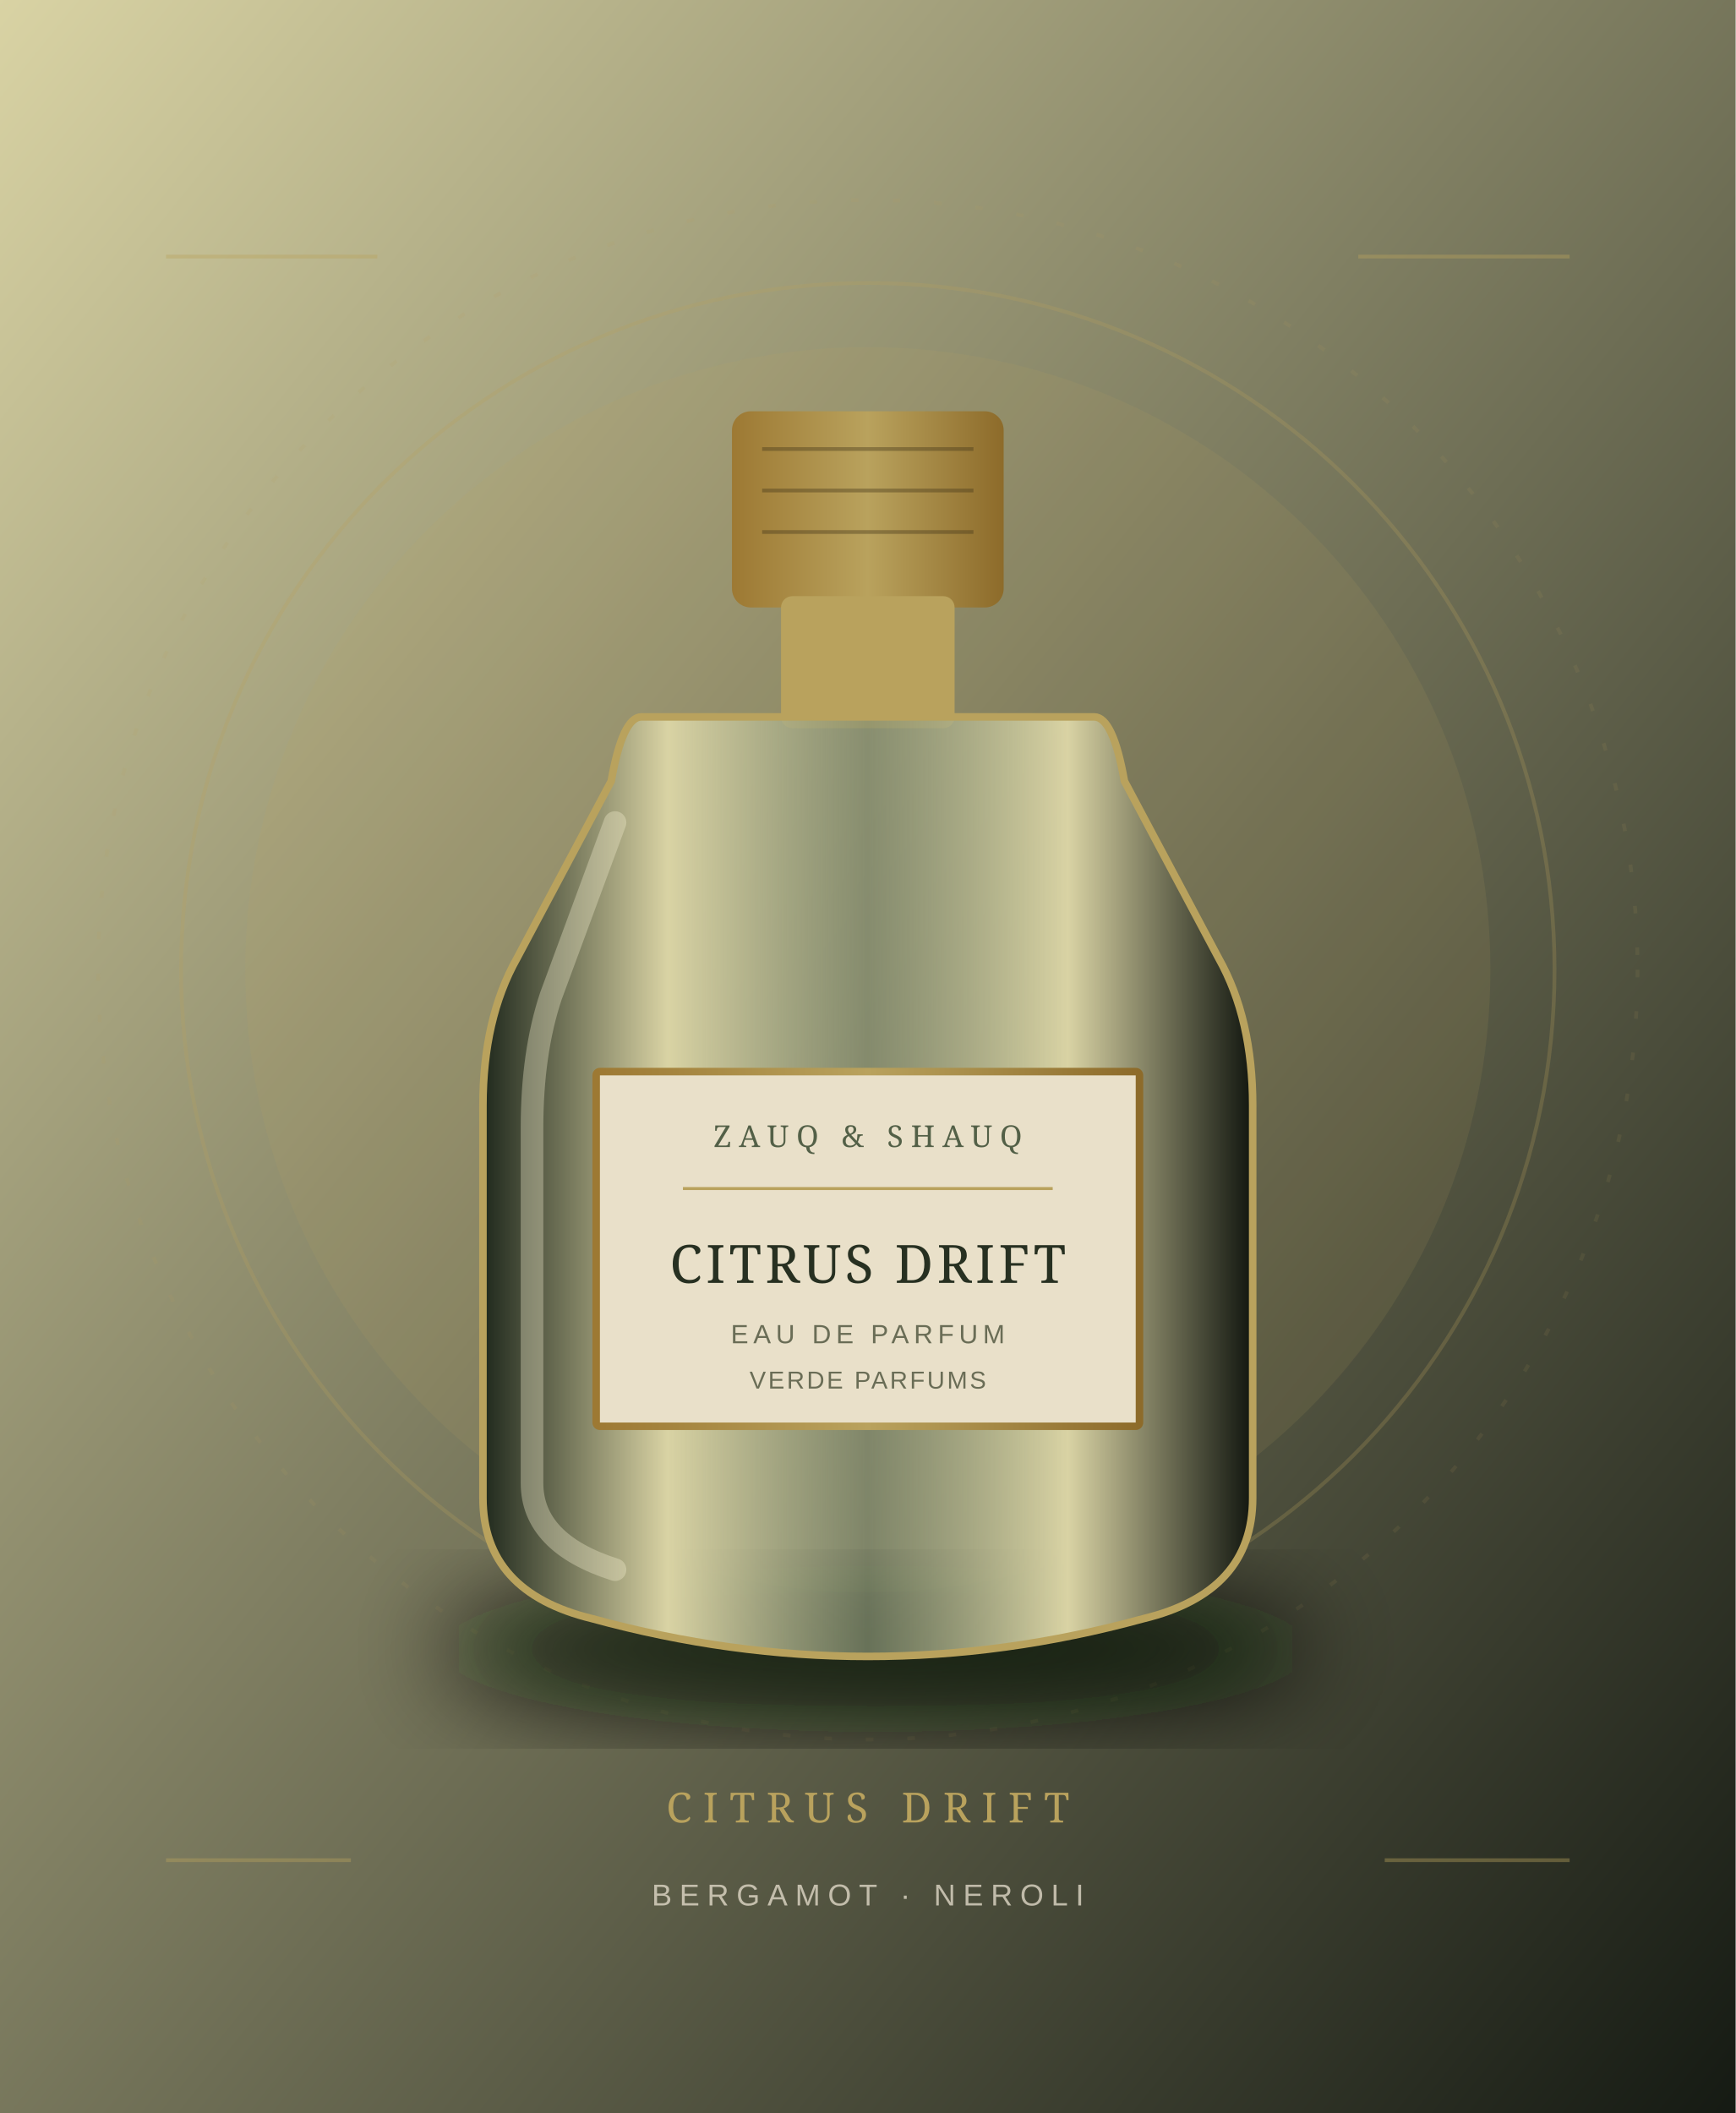
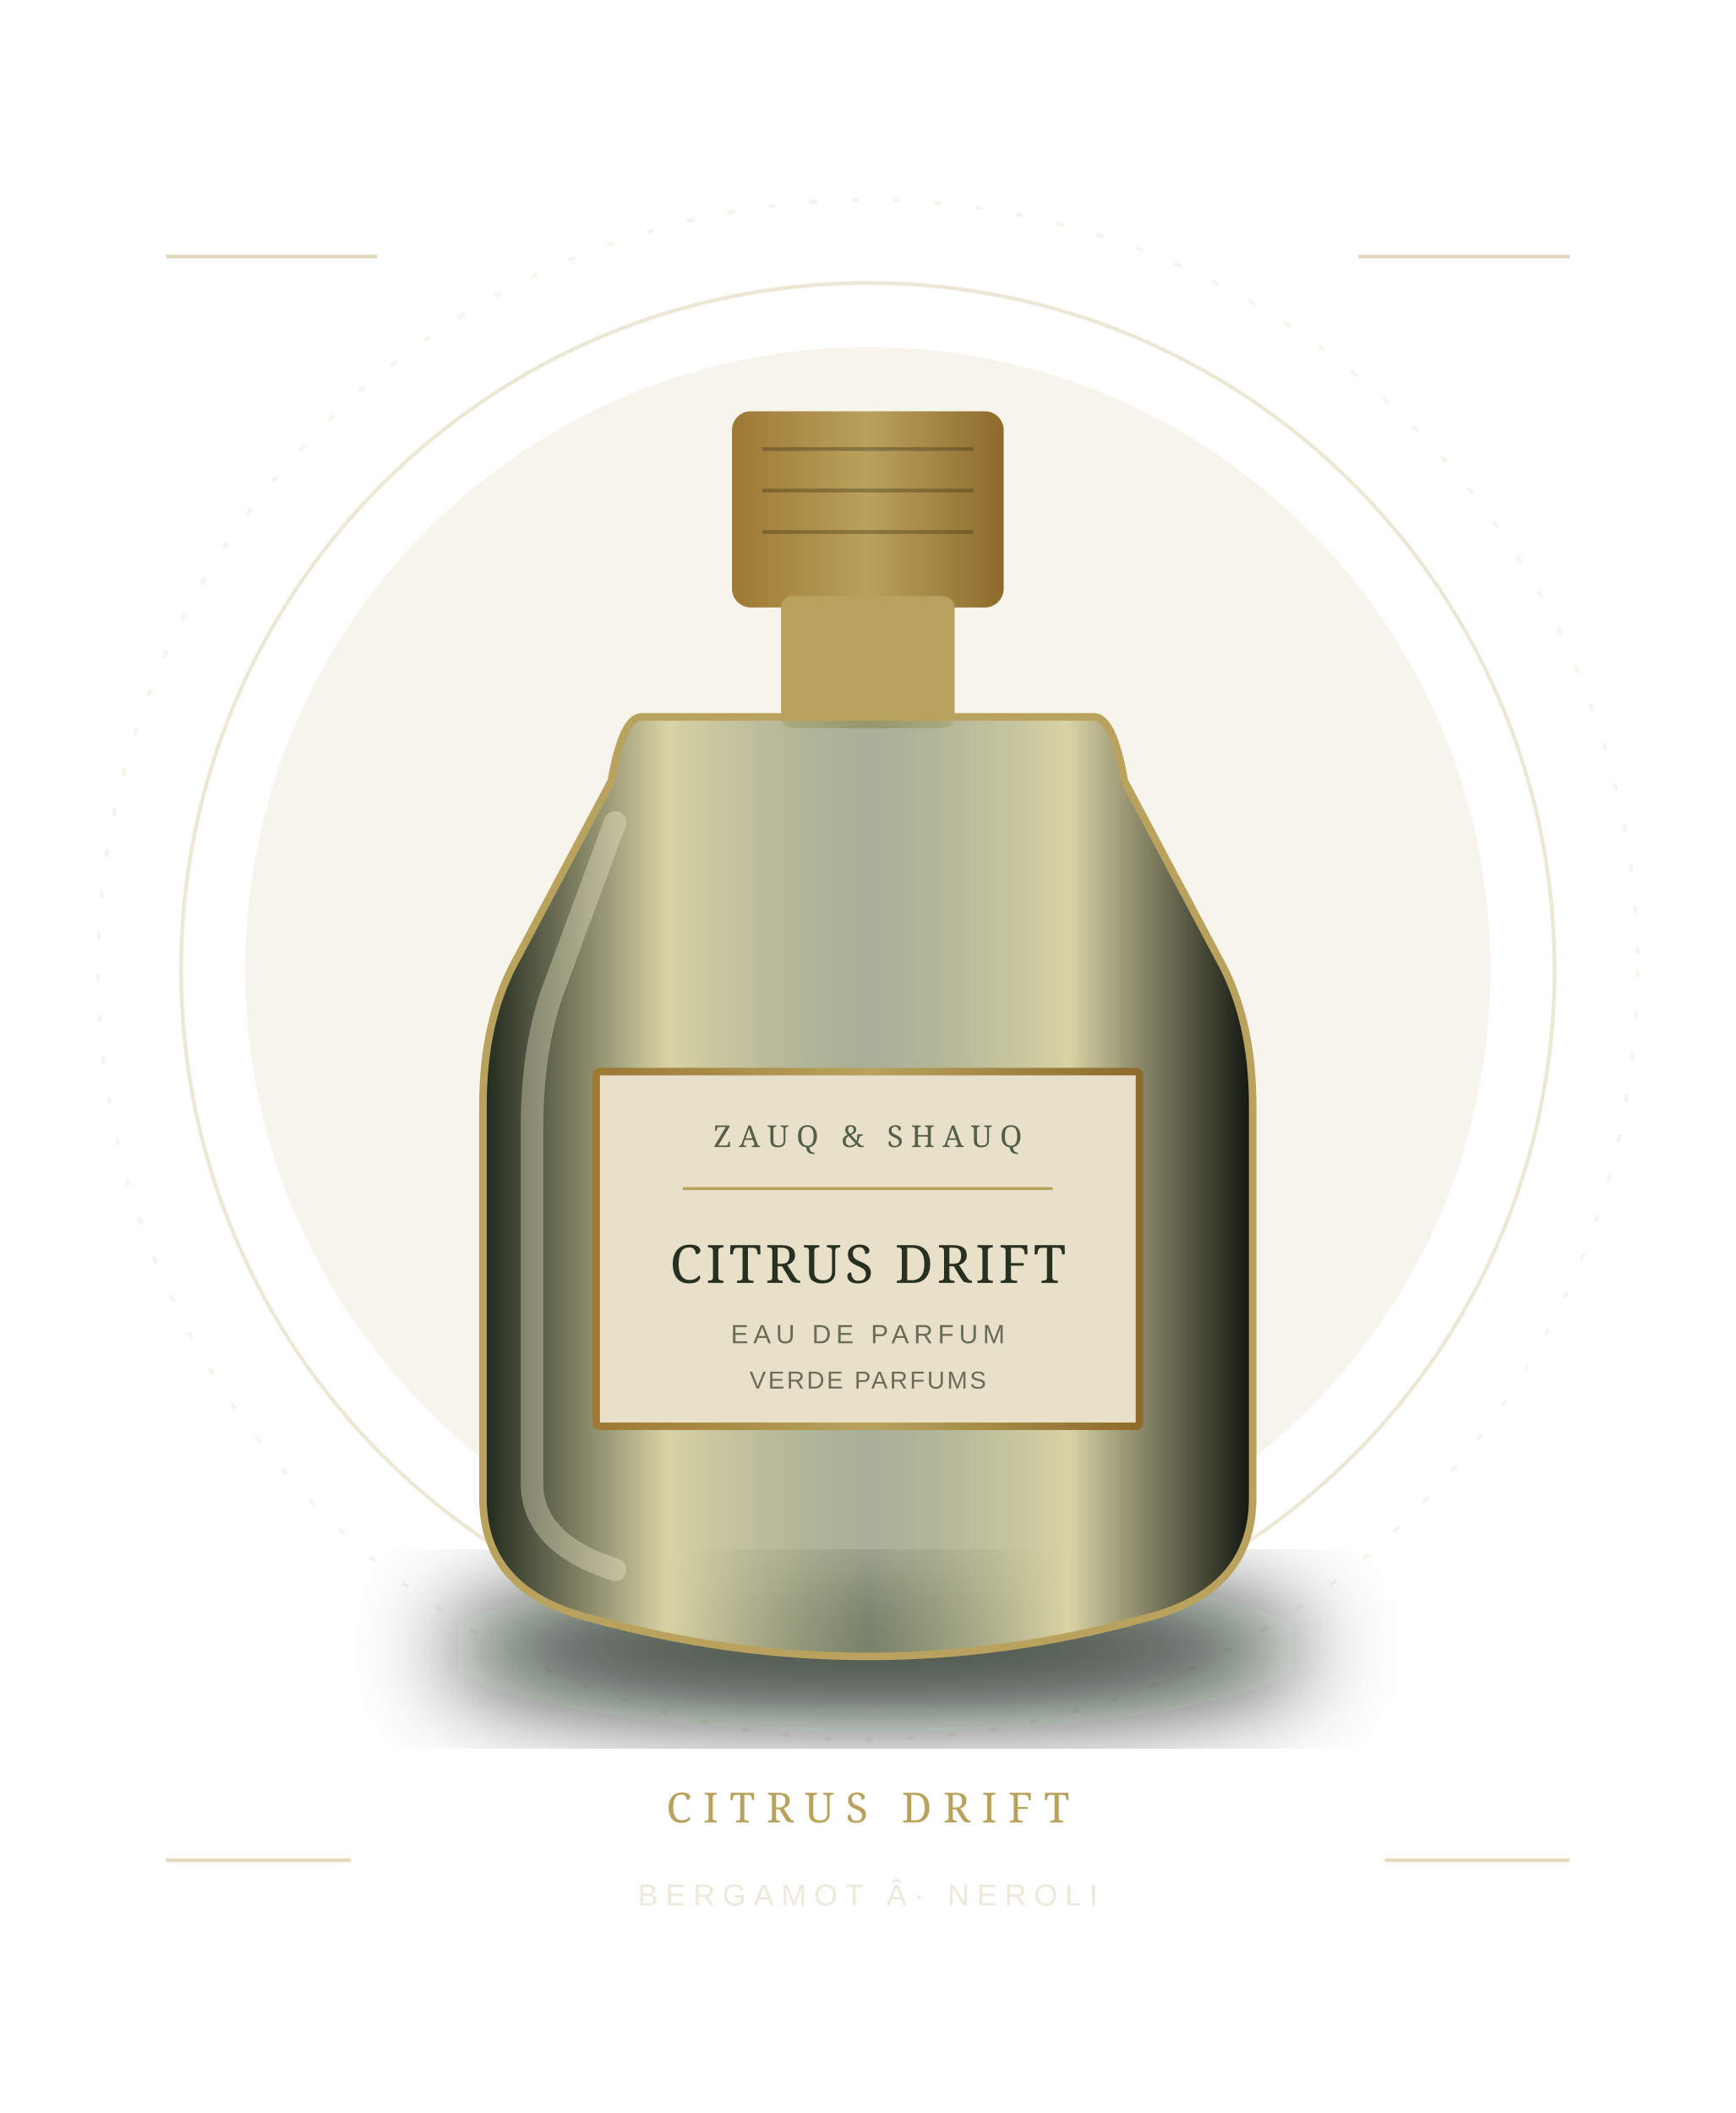
<svg xmlns="http://www.w3.org/2000/svg" viewBox="0 0 460 560" role="img" aria-label="Illustrated perfume bottle CITRUS DRIFT">
  <defs>
    <linearGradient id="back" x1="0" y1="0" x2="1" y2="1">
      <stop stop-color="#d9d3a4" />
      <stop offset="1" stop-color="#151a13" />
    </linearGradient>
    <linearGradient id="glass" x1="0" y1="0" x2="1" y2="0">
      <stop stop-color="#20291d" />
      <stop offset=".24" stop-color="#d9d3a4" />
      <stop offset=".5" stop-color="#879174" stop-opacity=".7" />
      <stop offset=".76" stop-color="#d9d3a4" />
      <stop offset="1" stop-color="#11160f" />
    </linearGradient>
    <linearGradient id="metal">
      <stop stop-color="#9d7933" />
      <stop offset=".5" stop-color="#b9a25d" />
      <stop offset="1" stop-color="#8d6b2a" />
    </linearGradient>
    <filter id="blur">
      <feGaussianBlur stdDeviation="13" />
    </filter>
  </defs>
-   <rect width="460" height="560" fill="url(#back)" />
  <circle cx="230" cy="257" r="165" fill="#b9a25d" opacity=".12" />
  <circle cx="230" cy="257" r="182" fill="none" stroke="#b9a25d" stroke-opacity=".25" />
  <circle cx="230" cy="257" r="204" fill="none" stroke="#b9a25d" stroke-opacity=".11" stroke-dasharray="2 9" />
  <ellipse cx="232" cy="437" rx="115" ry="22" fill="#050704" opacity=".72" filter="url(#blur)" />
  <rect x="194" y="109" width="72" height="52" rx="5" fill="url(#metal)" />
  <path d="M202 119H258 M202 130H258 M202 141H258" stroke="#49391c" stroke-opacity=".42" />
  <rect x="207" y="158" width="46" height="35" rx="3" fill="#b9a25d" />
  <path d="M170 190 Q165 190 162 207 L137 254 Q128 270 128 293 V397 Q128 422 157 429 Q230 449 303 429 Q332 422 332 397 V293 Q332 270 323 254 L298 207 Q295 190 290 190Z" fill="url(#glass)" stroke="#b9a25d" stroke-width="2" />
  <path d="M163 218 L146 264 Q141 279 141 299 V393 Q141 409 163 416" fill="none" stroke="#f2edce" stroke-opacity=".35" stroke-width="6" stroke-linecap="round" />
  <rect x="158" y="284" width="144" height="94" rx="1" fill="#e9e0c9" stroke="url(#metal)" stroke-width="2" />
  <text x="230" y="304" text-anchor="middle" font-family="Georgia,serif" font-size="8" letter-spacing="2" fill="#536047">ZAUQ &amp; SHAUQ</text>
  <path d="M181 315H279" stroke="#b9a25d" stroke-width=".8" />
  <text x="230" y="340" text-anchor="middle" font-family="Georgia,serif" font-size="14" letter-spacing="1" fill="#273021">CITRUS DRIFT</text>
  <text x="230" y="356" text-anchor="middle" font-family="Arial,sans-serif" font-size="7" letter-spacing="1.3" fill="#6a6d56">EAU DE PARFUM</text>
  <text x="230" y="368" text-anchor="middle" font-family="Arial,sans-serif" font-size="6.5" letter-spacing=".6" fill="#6a6d56">VERDE PARFUMS</text>
  <text x="230" y="483" text-anchor="middle" font-family="Georgia,serif" font-size="11" letter-spacing="3" fill="#b9a25d">CITRUS DRIFT</text>
-   <text x="230" y="505" text-anchor="middle" font-family="Arial,sans-serif" font-size="8" letter-spacing="2" fill="#e8e0cf" opacity=".75">BERGAMOT · NEROLI</text>
+   <text x="230" y="505" text-anchor="middle" font-family="Arial,sans-serif" font-size="8" letter-spacing="2" fill="#e8e0cf" opacity=".75">BERGAMOT Â· NEROLI</text>
  <path d="M44 68H100 M360 68H416 M44 493H93 M367 493H416" stroke="#b9a25d" stroke-opacity=".4" />
</svg>
